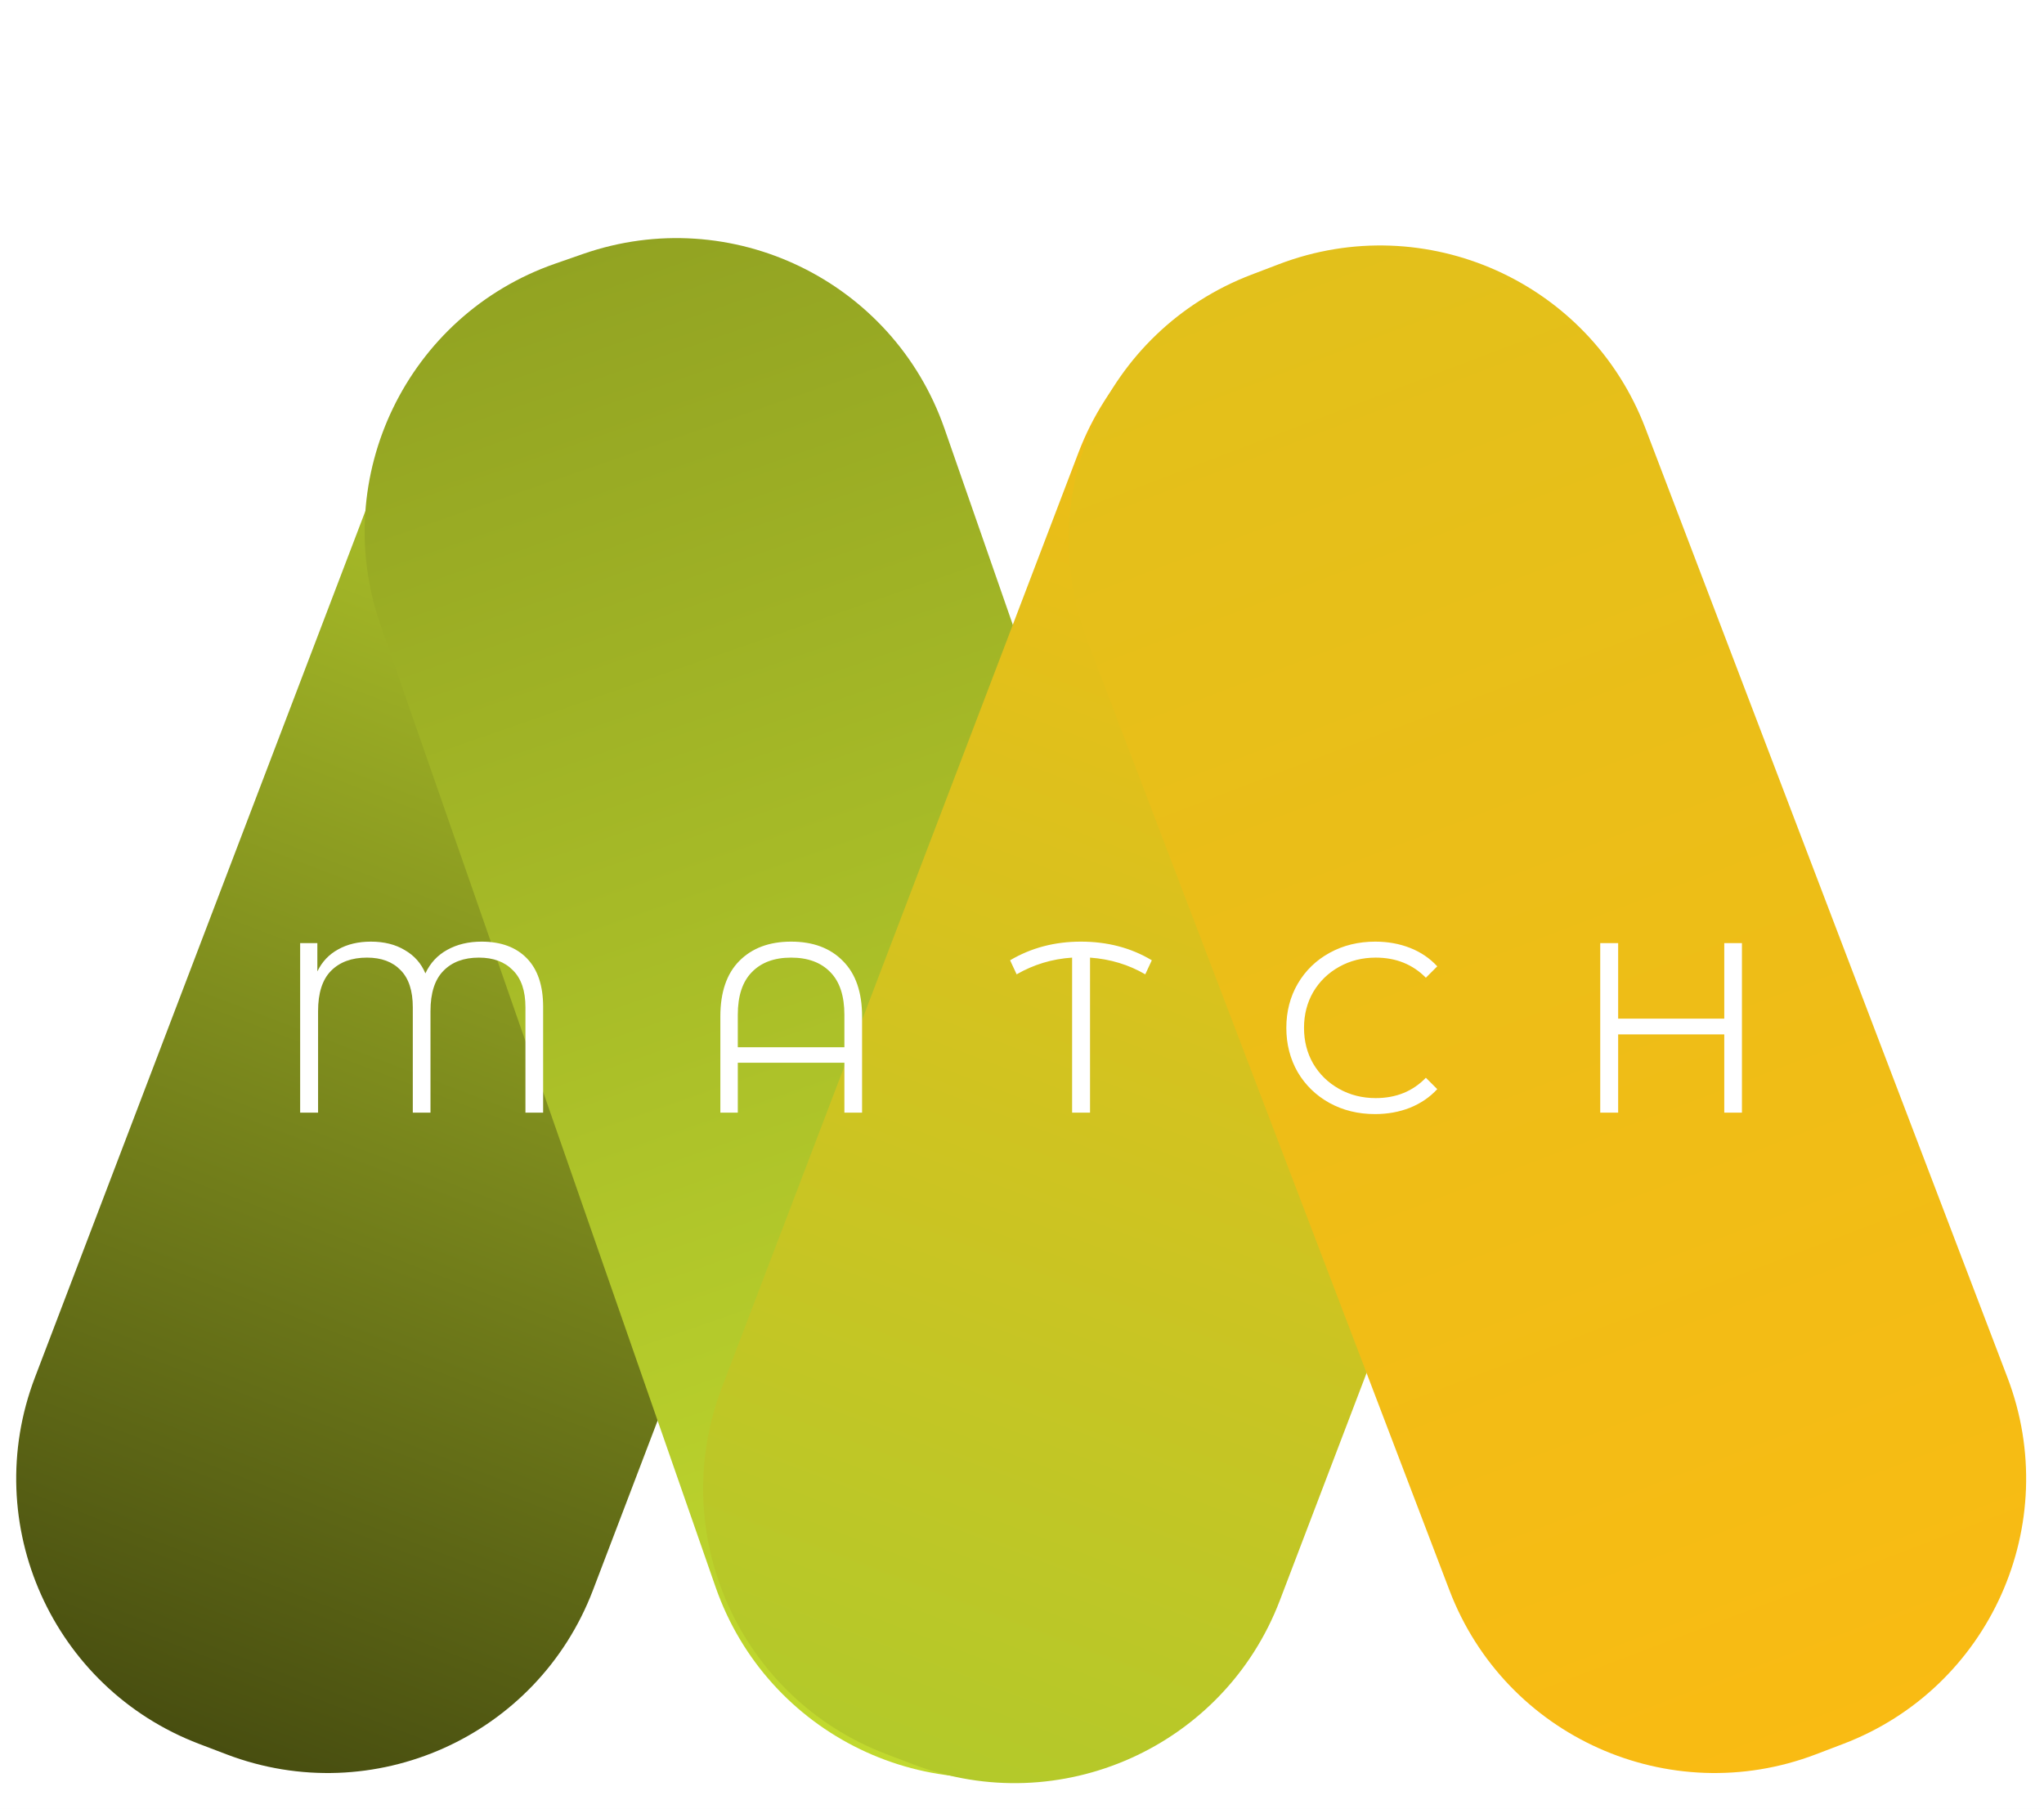
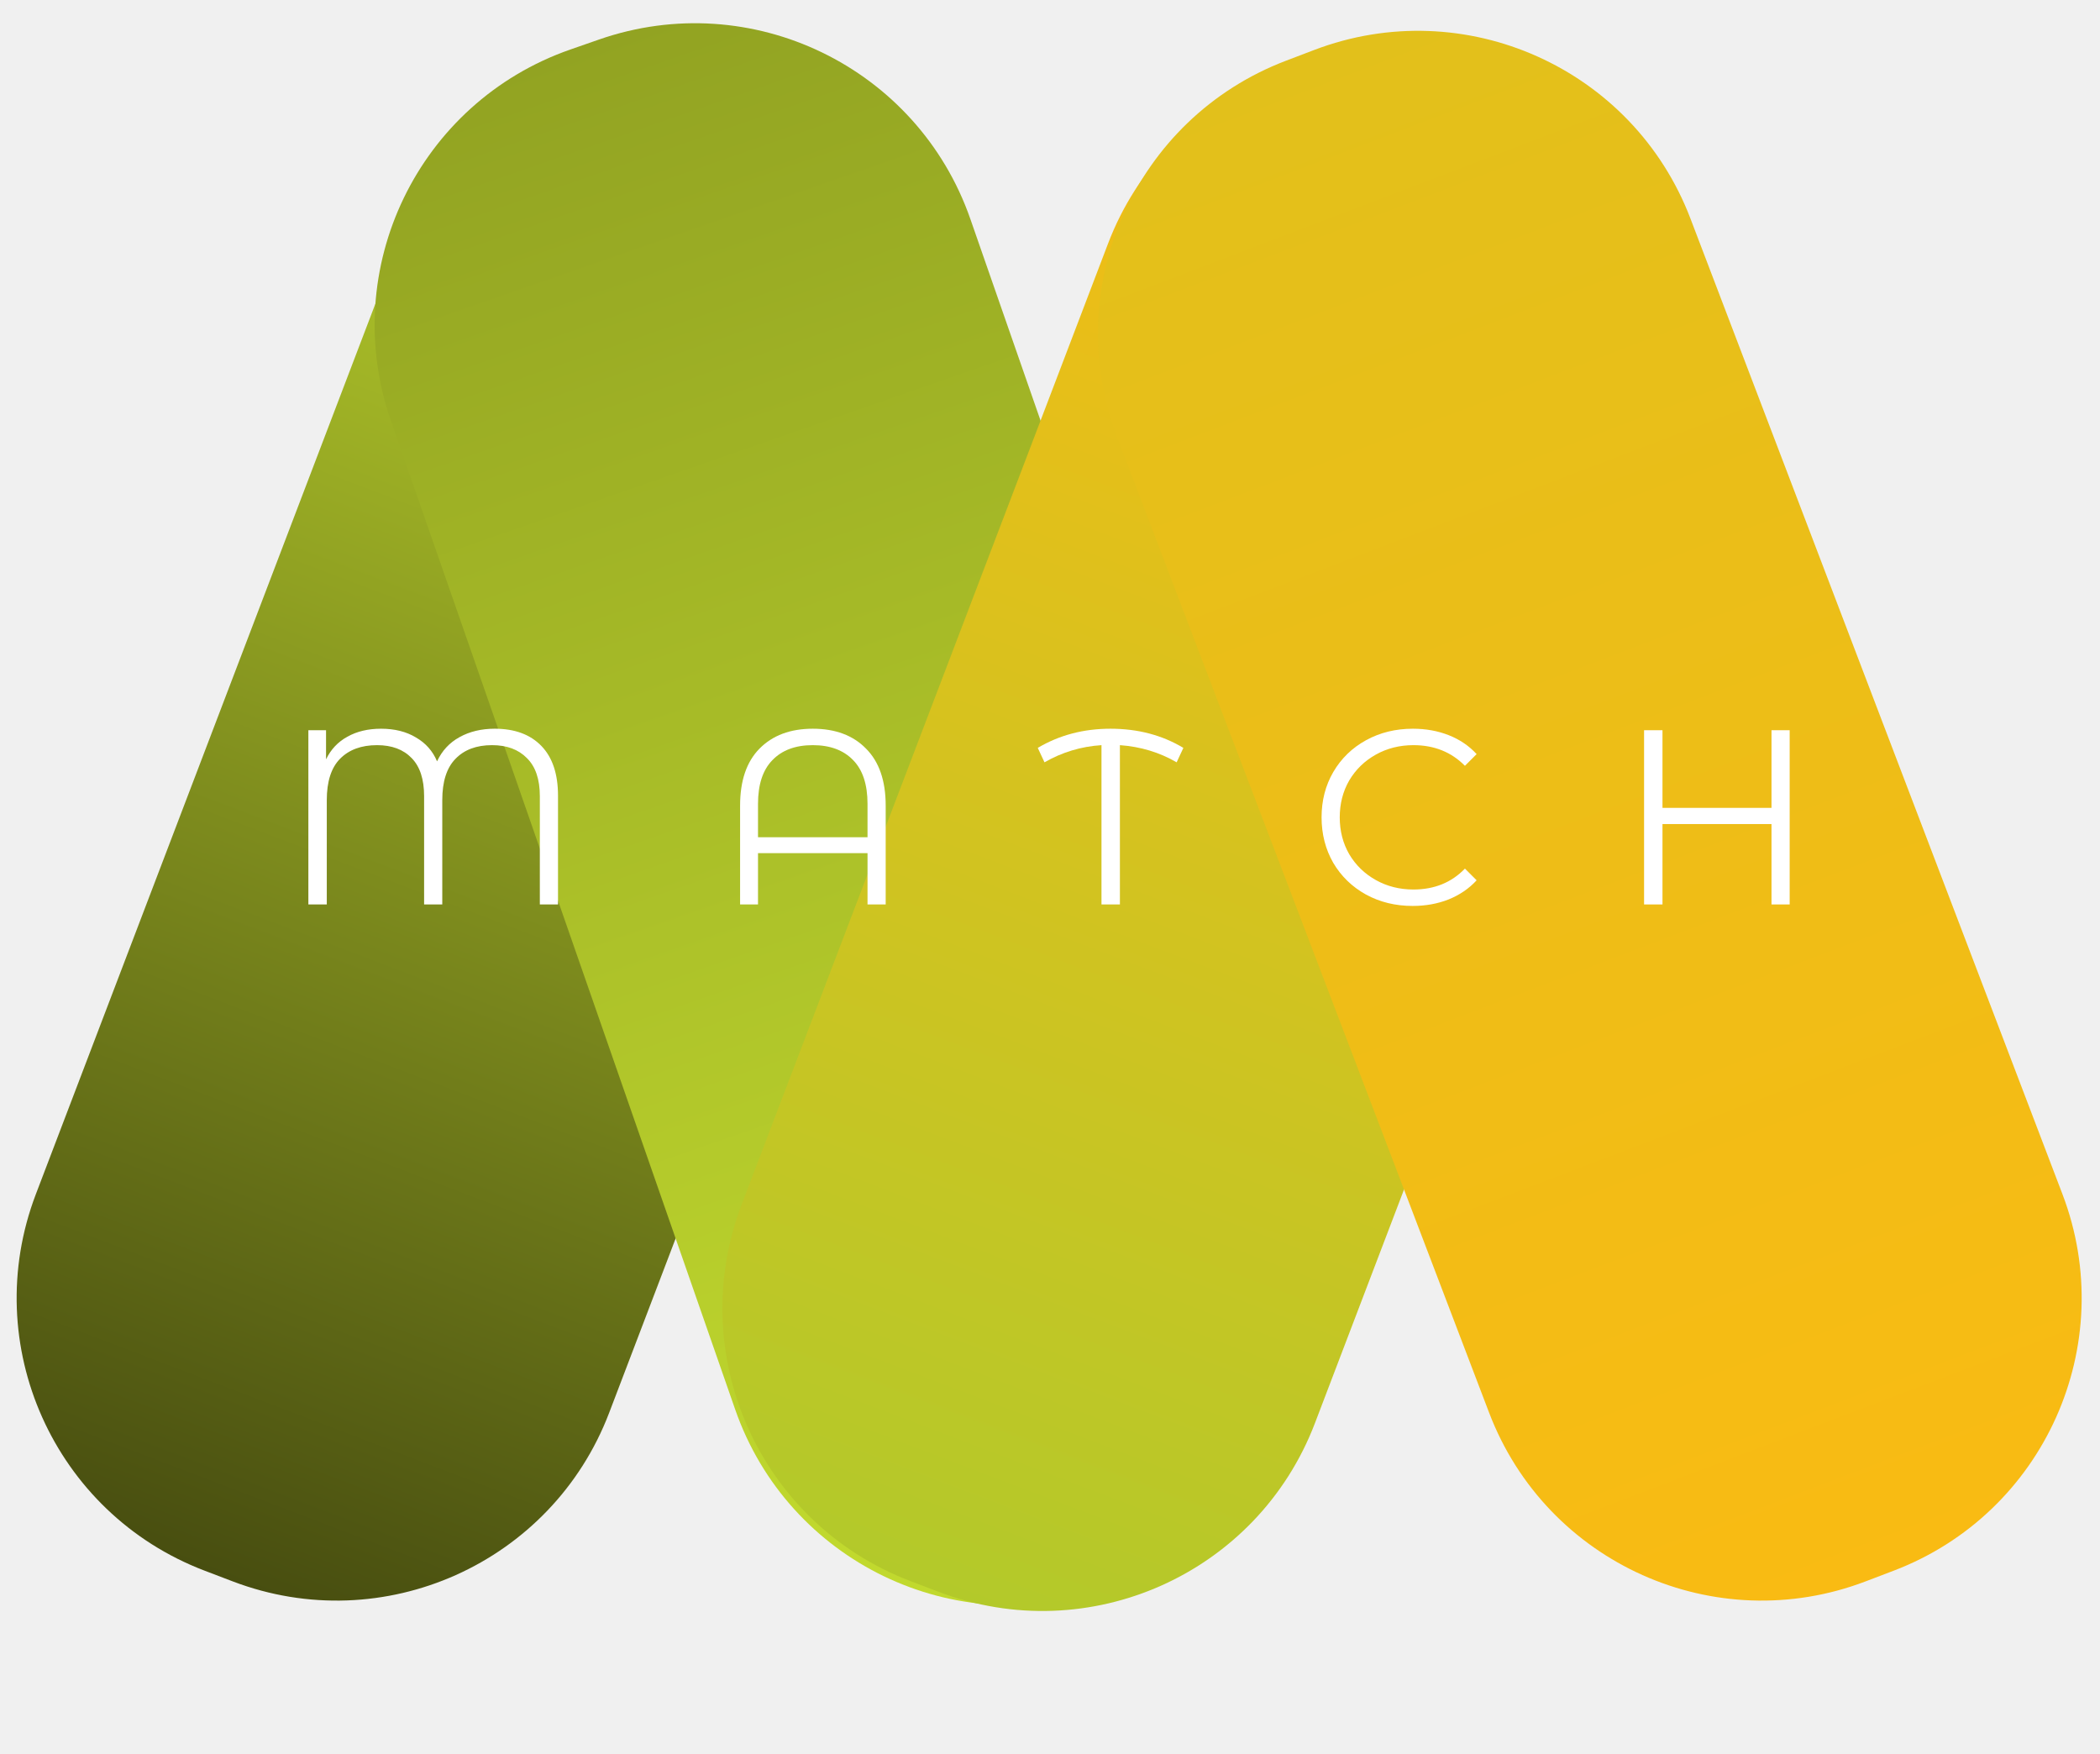
- <svg xmlns="http://www.w3.org/2000/svg" width="1080" height="956" viewBox="0 0 1080 956" fill="none">
-   <g clip-path="url(#clip0_81_351)">
-     <rect width="1080" height="956" fill="white" />
-     <rect x="259.411" y="96.068" width="315.549" height="826.303" rx="150" transform="rotate(20.8731 259.411 96.0684)" fill="url(#paint0_linear_81_351)" />
-     <rect width="315.549" height="838.343" rx="150" transform="matrix(-0.944381 0.328854 0.328854 0.944381 449.724 84.8779)" fill="url(#paint1_linear_81_351)" />
-     <rect x="623.293" y="99" width="315.549" height="828.882" rx="150" transform="rotate(20.8731 623.293 99)" fill="url(#paint2_linear_81_351)" />
-     <rect width="315.549" height="836.906" rx="150" transform="matrix(-0.934372 0.356299 0.356299 0.934372 815.944 86.1611)" fill="url(#paint3_linear_81_351)" />
-     <path d="M254.464 497.632C264.704 497.632 272.683 500.576 278.4 506.464C284.117 512.352 286.976 520.885 286.976 532.064V588H277.632V532.32C277.632 523.616 275.413 517.088 270.976 512.736C266.624 508.299 260.651 506.08 253.056 506.08C245.035 506.08 238.763 508.427 234.24 513.12C229.717 517.728 227.456 524.811 227.456 534.368V588H218.112V532.32C218.112 523.616 215.979 517.088 211.712 512.736C207.445 508.299 201.515 506.08 193.92 506.08C185.813 506.08 179.456 508.427 174.848 513.12C170.325 517.728 168.064 524.811 168.064 534.368V588H158.592V498.4H167.68V513.376C170.155 508.256 173.824 504.373 178.688 501.728C183.552 498.997 189.312 497.632 195.968 497.632C202.965 497.632 208.939 499.125 213.888 502.112C218.923 505.013 222.549 509.109 224.768 514.4C227.328 508.939 231.168 504.8 236.288 501.984C241.493 499.083 247.552 497.632 254.464 497.632ZM417.995 497.632C429.6 497.632 438.731 501.045 445.387 507.872C452.128 514.613 455.499 524.384 455.499 537.184V588H446.155V561.632H389.835V588H380.619V537.184C380.619 524.384 383.947 514.613 390.603 507.872C397.344 501.045 406.475 497.632 417.995 497.632ZM446.155 553.44V536.288C446.155 526.304 443.68 518.795 438.731 513.76C433.782 508.64 426.87 506.08 417.995 506.08C409.12 506.08 402.208 508.64 397.259 513.76C392.31 518.795 389.835 526.304 389.835 536.288V553.44H446.155ZM605.133 514.912C596.344 509.792 586.616 506.848 575.949 506.08V588H566.477V506.08C555.981 506.763 546.21 509.707 537.165 514.912L533.709 507.488C544.802 500.917 557.261 497.632 571.085 497.632C585.165 497.632 597.666 500.917 608.589 507.488L605.133 514.912ZM726.514 588.768C717.639 588.768 709.618 586.805 702.45 582.88C695.367 578.955 689.778 573.536 685.682 566.624C681.671 559.627 679.666 551.819 679.666 543.2C679.666 534.581 681.671 526.816 685.682 519.904C689.778 512.907 695.41 507.445 702.578 503.52C709.746 499.595 717.767 497.632 726.642 497.632C733.298 497.632 739.442 498.741 745.074 500.96C750.706 503.179 755.485 506.421 759.41 510.688L753.394 516.704C746.397 509.621 737.565 506.08 726.898 506.08C719.815 506.08 713.373 507.701 707.57 510.944C701.767 514.187 697.202 518.624 693.874 524.256C690.631 529.888 689.01 536.203 689.01 543.2C689.01 550.197 690.631 556.512 693.874 562.144C697.202 567.776 701.767 572.213 707.57 575.456C713.373 578.699 719.815 580.32 726.898 580.32C737.65 580.32 746.482 576.736 753.394 569.568L759.41 575.584C755.485 579.851 750.663 583.136 744.946 585.44C739.314 587.659 733.17 588.768 726.514 588.768ZM920.402 498.4V588H911.058V546.656H854.994V588H845.522V498.4H854.994V538.336H911.058V498.4H920.402Z" fill="white" />
+ <svg xmlns="http://www.w3.org/2000/svg" width="1080" height="902" viewBox="0 0 1080 902" fill="none">
+   <g filter="url(#filter0_b_500_285)">
+     <path d="M205.966 122.346C235.483 44.94 322.161 6.119 399.567 35.635L414.095 41.175C491.501 70.692 530.323 157.37 500.806 234.776L313.285 726.539C283.768 803.944 197.09 842.766 119.684 813.249L105.156 807.709C27.75 778.193 -11.072 691.515 18.445 614.109L205.966 122.346Z" fill="url(#paint0_linear_500_285)" />
+     <path d="M499.052 112.657C471.809 34.422 386.302 -6.915 308.067 20.328L293.383 25.441C215.148 52.685 173.81 138.192 201.054 216.427L378.09 724.827C405.333 803.062 490.84 844.399 569.075 817.156L583.759 812.043C661.994 784.8 703.331 699.293 676.088 621.057L499.052 112.657Z" fill="url(#paint1_linear_500_285)" />
+     <path d="M569.848 125.278C599.365 47.872 686.043 9.05 763.449 38.567L777.977 44.107C855.383 73.624 894.205 160.302 864.688 237.708L676.248 731.88C646.731 809.286 560.053 848.108 482.647 818.591L468.119 813.051C390.713 783.534 351.891 696.856 381.408 619.45L569.848 125.278Z" fill="url(#paint2_linear_500_285)" />
+     <path d="M869.389 112.439C839.872 35.033 753.194 -3.789 675.789 25.728L661.26 31.268C583.854 60.785 545.033 147.463 574.549 224.869L765.849 726.539C795.365 803.945 882.043 842.766 959.449 813.25L973.978 807.71C1051.38 778.193 1090.21 691.515 1060.69 614.109L869.389 112.439Z" fill="url(#paint3_linear_500_285)" />
+     <path d="M254.464 374.754C264.704 374.754 272.682 377.698 278.4 383.586C284.117 389.474 286.976 398.007 286.976 409.186V465.122H277.632V409.442C277.632 400.738 275.413 394.21 270.976 389.858C266.624 385.421 260.65 383.202 253.056 383.202C245.034 383.202 238.762 385.549 234.24 390.242C229.717 394.85 227.456 401.933 227.456 411.49V465.122H218.112V409.442C218.112 400.738 215.978 394.21 211.712 389.858C207.445 385.421 201.514 383.202 193.92 383.202C185.813 383.202 179.456 385.549 174.848 390.242C170.325 394.85 168.064 401.933 168.064 411.49V465.122H158.592V375.522H167.68V390.498C170.154 385.378 173.824 381.495 178.688 378.85C183.552 376.119 189.312 374.754 195.968 374.754C202.965 374.754 208.938 376.247 213.888 379.234C218.922 382.135 222.549 386.231 224.768 391.522C227.328 386.061 231.168 381.922 236.288 379.106C241.493 376.205 247.552 374.754 254.464 374.754Z" fill="white" />
+     <path d="M417.995 374.754C429.6 374.754 438.731 378.167 445.387 384.994C452.128 391.735 455.499 401.506 455.499 414.306V465.122H446.155V438.754H389.835V465.122H380.619V414.306C380.619 401.506 383.947 391.735 390.603 384.994C397.344 378.167 406.475 374.754 417.995 374.754ZM446.155 430.562V413.41C446.155 403.426 443.68 395.917 438.731 390.882C433.781 385.762 426.869 383.202 417.995 383.202C409.12 383.202 402.208 385.762 397.259 390.882C392.309 395.917 389.835 403.426 389.835 413.41V430.562H446.155Z" fill="white" />
+     <path d="M605.133 392.034C596.343 386.914 586.615 383.97 575.949 383.202V465.122H566.477V383.202C555.981 383.885 546.21 386.829 537.165 392.034L533.709 384.61C544.802 378.039 557.261 374.754 571.085 374.754C585.165 374.754 597.666 378.039 608.589 384.61L605.133 392.034Z" fill="white" />
+     <path d="M726.514 465.89C717.639 465.89 709.618 463.927 702.45 460.002C695.367 456.077 689.778 450.658 685.682 443.746C681.671 436.749 679.666 428.941 679.666 420.322C679.666 411.703 681.671 403.938 685.682 397.026C689.778 390.029 695.41 384.567 702.578 380.642C709.746 376.717 717.767 374.754 726.642 374.754C733.298 374.754 739.442 375.863 745.074 378.082C750.706 380.301 755.485 383.543 759.41 387.81L753.394 393.826C746.397 386.743 737.564 383.202 726.898 383.202C719.815 383.202 713.372 384.823 707.57 388.066C701.767 391.309 697.202 395.746 693.874 401.378C690.631 407.01 689.01 413.325 689.01 420.322C689.01 427.319 690.631 433.634 693.874 439.266C697.202 444.898 701.767 449.335 707.57 452.578C713.372 455.821 719.815 457.442 726.898 457.442C737.65 457.442 746.482 453.858 753.394 446.69L759.41 452.706C755.485 456.973 750.663 460.258 744.946 462.562C739.314 464.781 733.17 465.89 726.514 465.89Z" fill="white" />
+     <path d="M920.402 375.522V465.122H911.058V423.778H854.994V465.122H845.522V375.522H854.994V415.458H911.058V375.522H920.402Z" fill="white" />
  </g>
  <defs>
-     <linearGradient id="paint0_linear_81_351" x1="417.186" y1="96.068" x2="417.186" y2="922.371" gradientUnits="userSpaceOnUse">
+     <filter id="filter0_b_500_285" x="-39" y="-4" width="1157.13" height="909.036" filterUnits="userSpaceOnUse" color-interpolation-filters="sRGB">
+       <feFlood flood-opacity="0" result="BackgroundImageFix" />
+       <feGaussianBlur in="BackgroundImageFix" stdDeviation="2" />
+       <feComposite in2="SourceAlpha" operator="in" result="effect1_backgroundBlur_500_285" />
+       <feBlend mode="normal" in="SourceGraphic" in2="effect1_backgroundBlur_500_285" result="shape" />
+     </filter>
+     <linearGradient id="paint0_linear_500_285" x1="406.831" y1="38.405" x2="112.42" y2="810.479" gradientUnits="userSpaceOnUse">
      <stop stop-color="#C1D92E" />
      <stop offset="1" stop-color="#484E10" />
    </linearGradient>
-     <linearGradient id="paint1_linear_81_351" x1="157.774" y1="0" x2="157.774" y2="838.343" gradientUnits="userSpaceOnUse">
+     <linearGradient id="paint1_linear_500_285" x1="300.725" y1="22.885" x2="576.417" y2="814.599" gradientUnits="userSpaceOnUse">
      <stop stop-color="#92A322" />
      <stop offset="0.929" stop-color="#C1D92E" />
    </linearGradient>
-     <linearGradient id="paint2_linear_81_351" x1="781.067" y1="99" x2="781.067" y2="927.882" gradientUnits="userSpaceOnUse">
+     <linearGradient id="paint2_linear_500_285" x1="770.713" y1="41.337" x2="475.383" y2="815.821" gradientUnits="userSpaceOnUse">
      <stop stop-color="#F9BB13" />
      <stop offset="1" stop-color="#B3C92A" />
    </linearGradient>
-     <linearGradient id="paint3_linear_81_351" x1="157.774" y1="0" x2="157.774" y2="836.906" gradientUnits="userSpaceOnUse">
+     <linearGradient id="paint3_linear_500_285" x1="668.524" y1="28.498" x2="966.713" y2="810.48" gradientUnits="userSpaceOnUse">
      <stop stop-color="#E2C01B" />
      <stop offset="1" stop-color="#F9BB13" />
    </linearGradient>
-     <clipPath id="clip0_81_351">
-       <rect width="1080" height="956" fill="white" />
-     </clipPath>
  </defs>
</svg>
